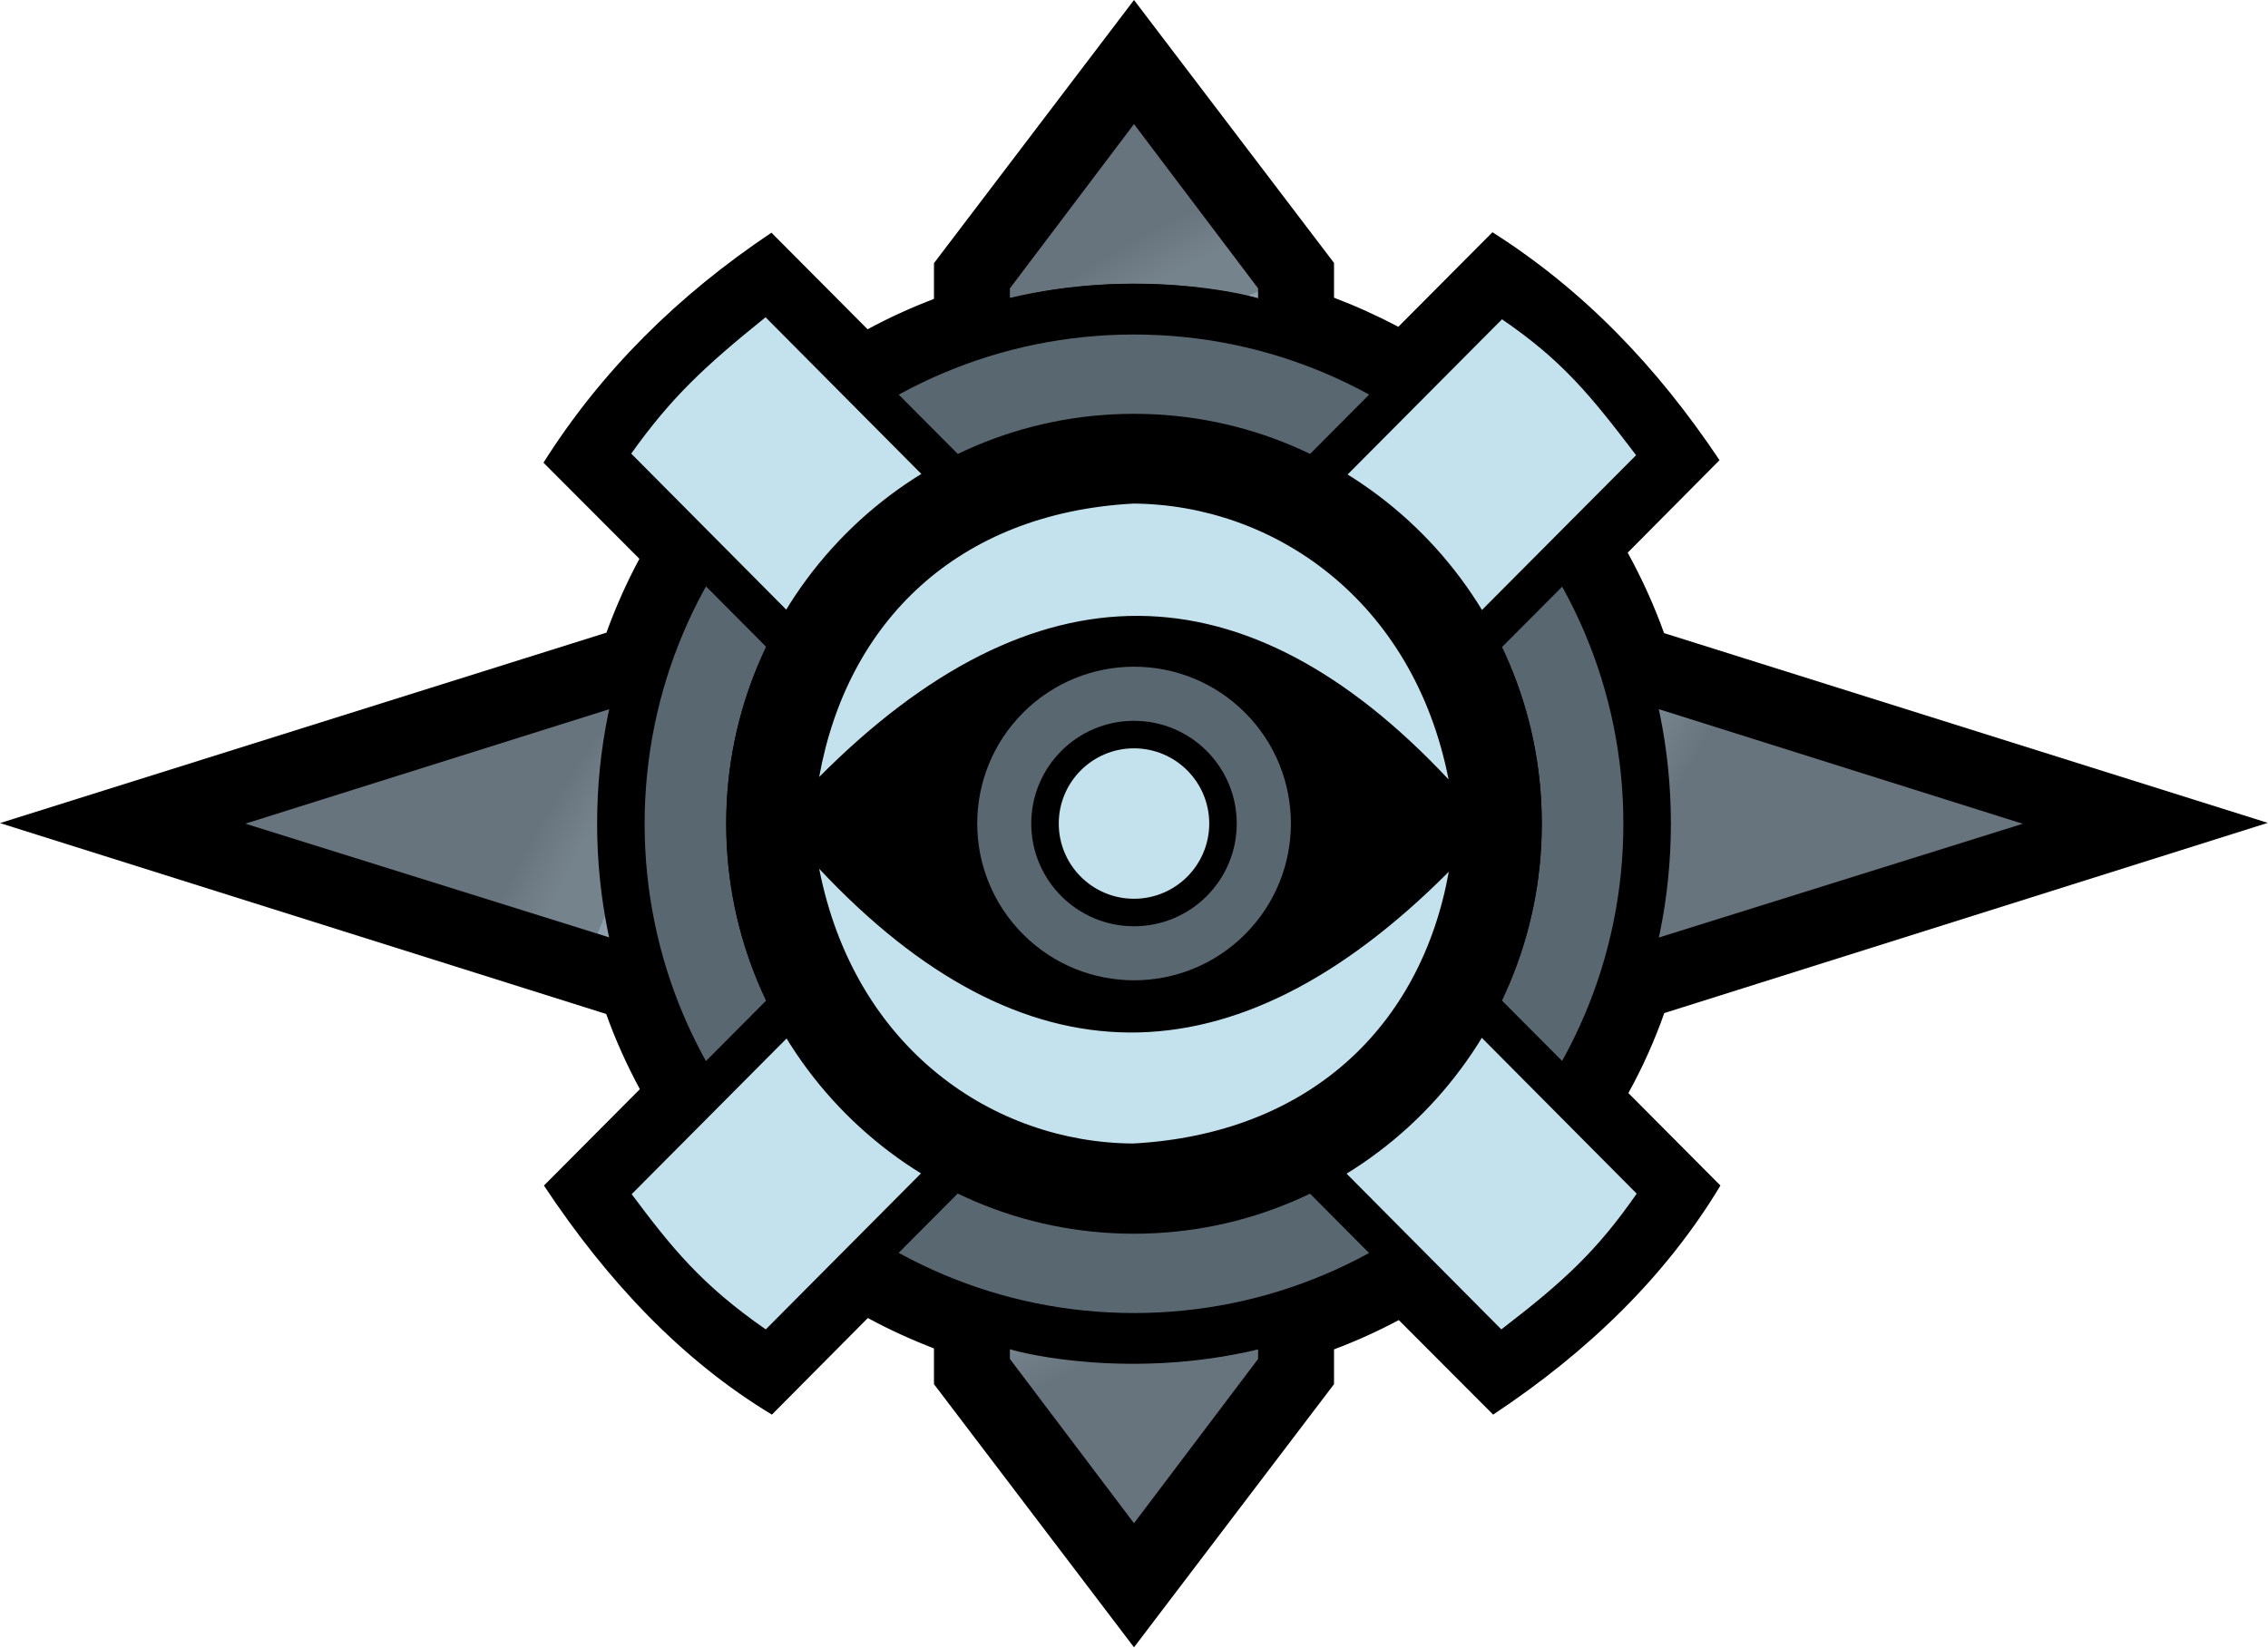
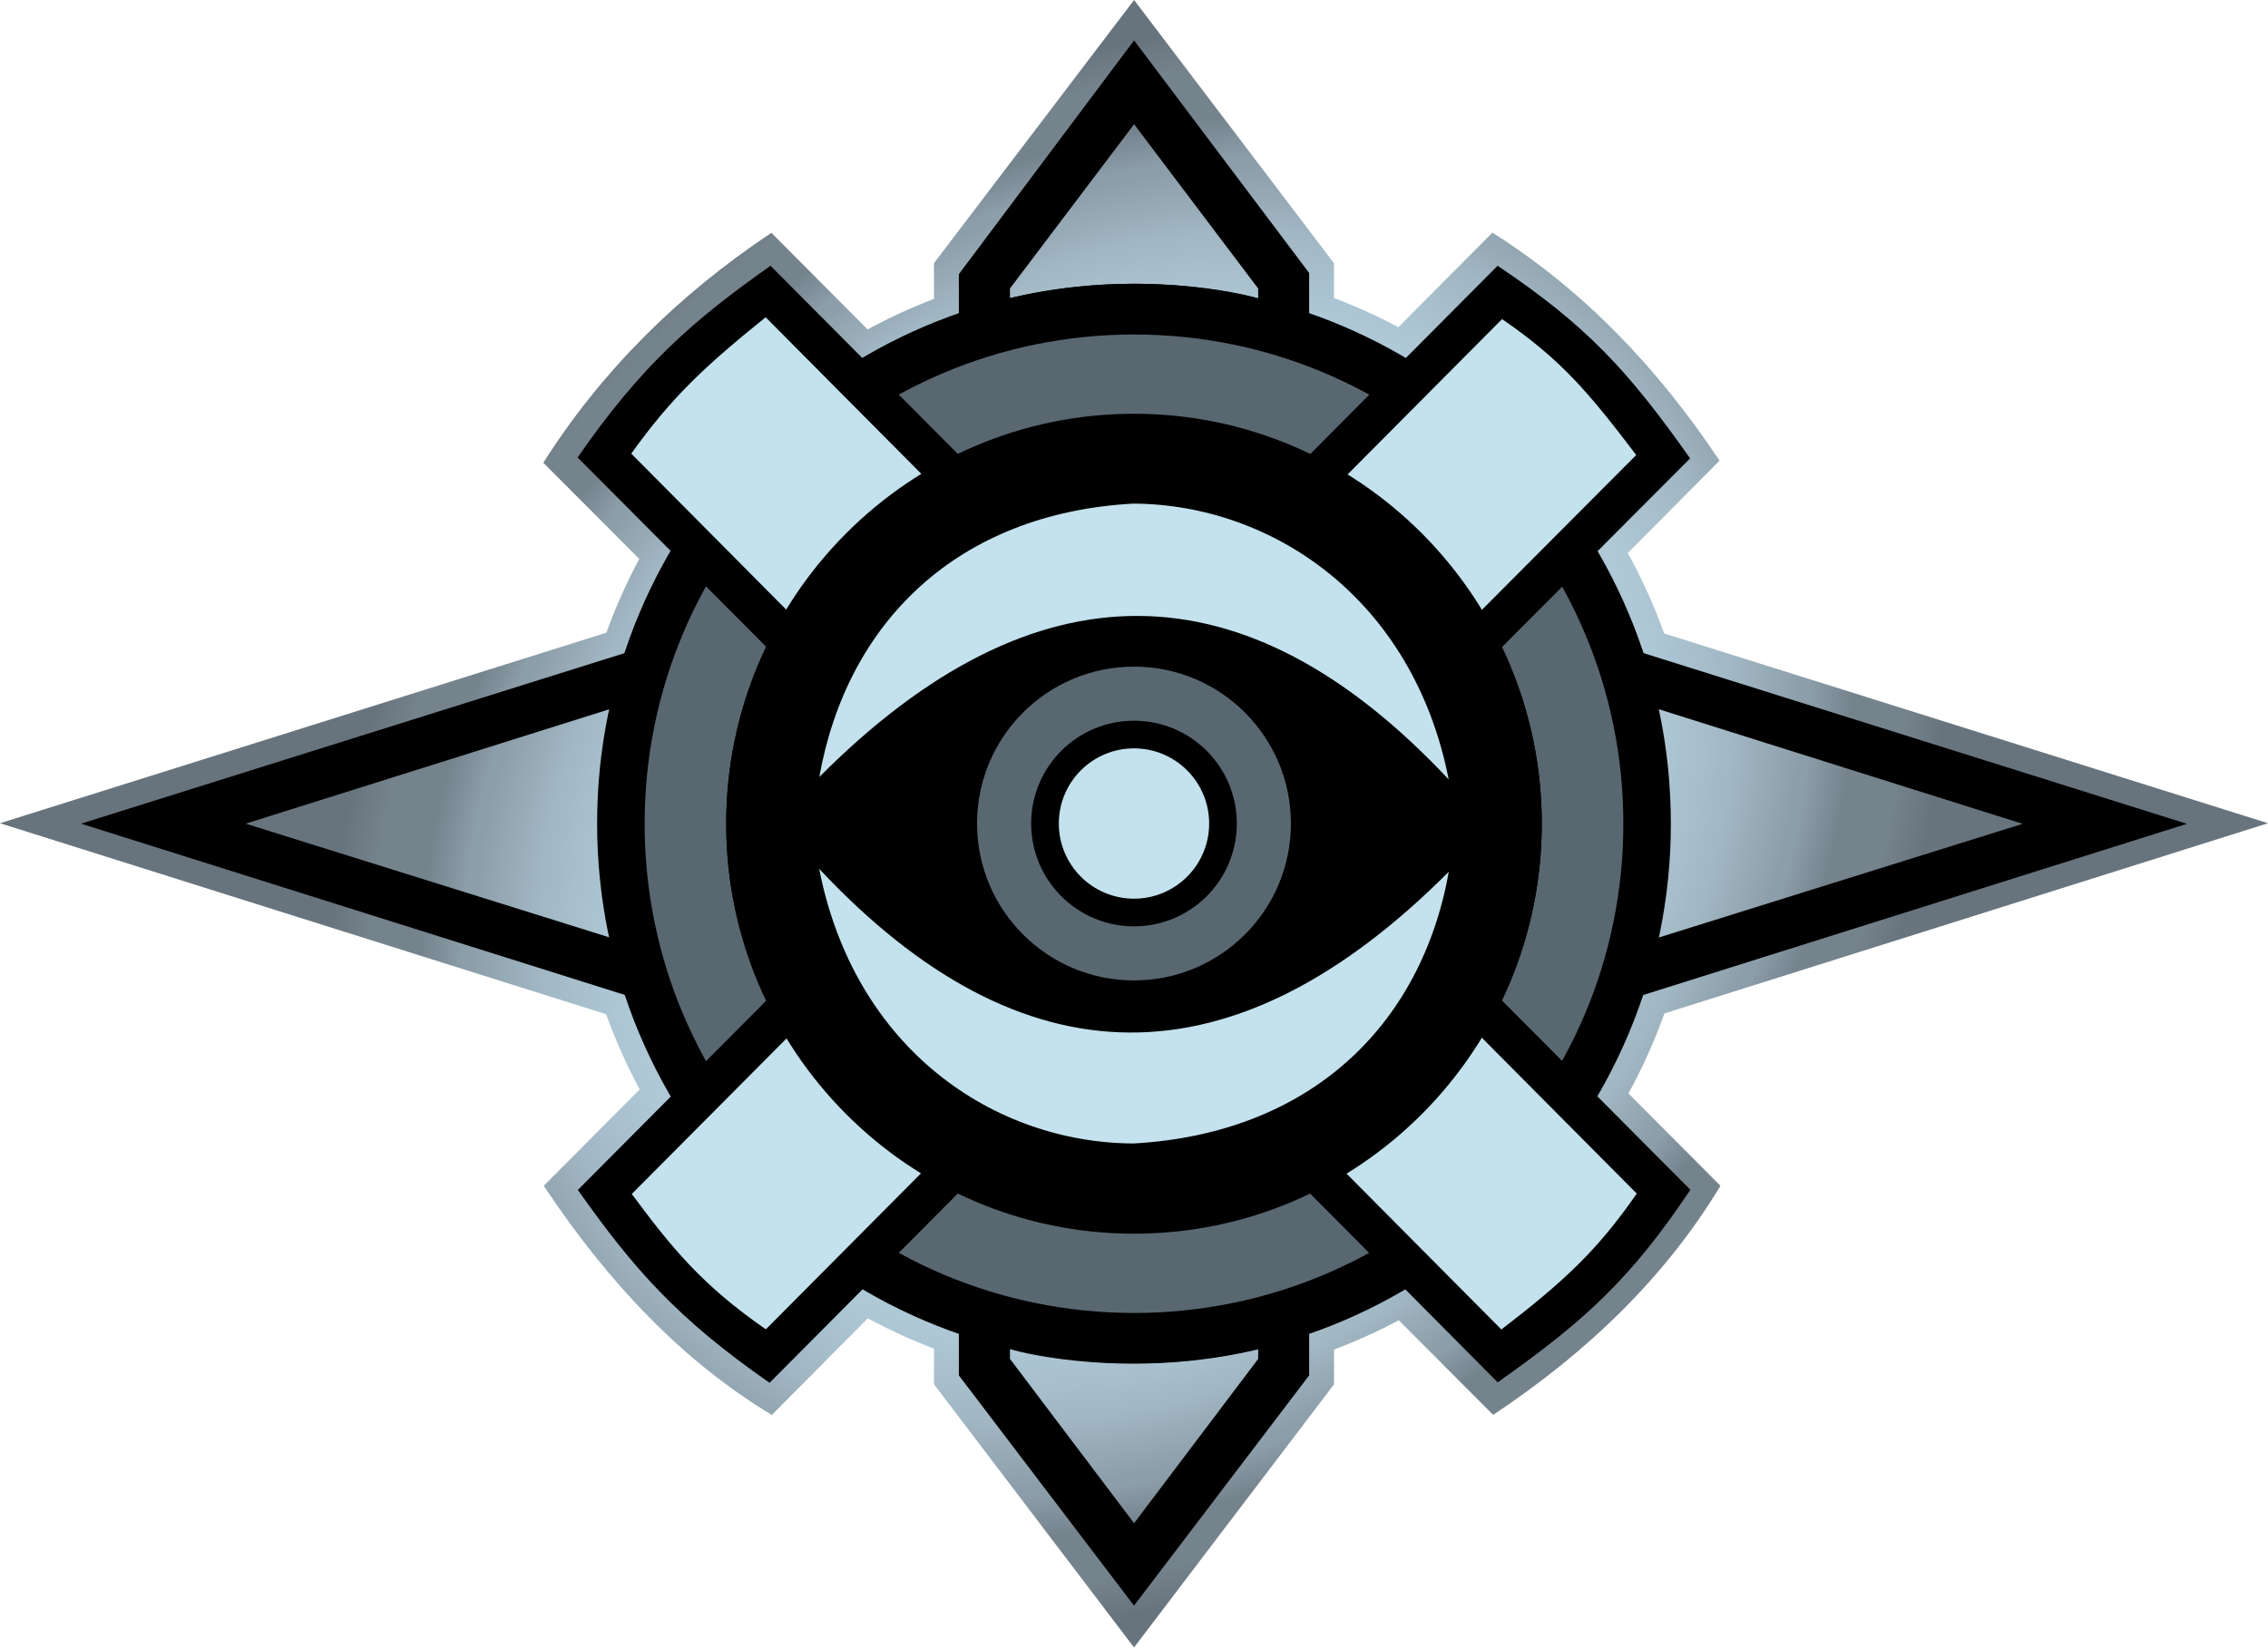
- <svg xmlns="http://www.w3.org/2000/svg" id="Ebene_3" version="1.1" viewBox="0 0 997.8 724.9">
-   <defs>
-     <style>
-       .st0 {
-         fill: url(#radial-gradient);
-       }
- 
-       .st1 {
+ <svg xmlns="http://www.w3.org/2000/svg" id="Ebene_3" data-name="Ebene 3" viewBox="0 0 997.77 724.94" version="1.1" width="997.77" height="724.94">
+   <defs id="defs15">
+     <style id="style1">
+       .cls-1 {
        fill: #c3e2ed;
      }

-       .st2 {
+       .cls-1, .cls-2, .cls-3, .cls-4 {
+         stroke-width: 0px;
+       }
+ 
+       .cls-2 {
+         fill: url(#Unbenannter_Verlauf_26);
+       }
+ 
+       .cls-3 {
        fill: #596771;
      }
+ 
+       .cls-4 {
+         fill: #000000;
+       }
    </style>
-     <radialGradient id="radial-gradient" cx="531.3" cy="393.6" fx="531.3" fy="393.6" r="384.8" gradientTransform="translate(244.7 863.4) rotate(-44.1) scale(1 -.5)" gradientUnits="userSpaceOnUse">
-       <stop offset="0" stop-color="#636f78" />
-       <stop offset="0" stop-color="#697780" />
-       <stop offset=".1" stop-color="#7d8e98" />
-       <stop offset=".2" stop-color="#aec7d5" />
-       <stop offset=".2" stop-color="#a1b8c4" />
-       <stop offset=".3" stop-color="#b5cede" />
-       <stop offset=".4" stop-color="#b7d1e1" />
-       <stop offset=".5" stop-color="#b5cede" />
-       <stop offset=".6" stop-color="#aec7d5" />
-       <stop offset=".7" stop-color="#a1b7c3" />
-       <stop offset=".8" stop-color="#8c9ea9" />
-       <stop offset=".8" stop-color="#8c9ea9" />
-       <stop offset=".8" stop-color="#75838d" />
-       <stop offset=".9" stop-color="#75838d" />
-       <stop offset="1" stop-color="#68747d" />
+     <radialGradient id="Unbenannter_Verlauf_26" data-name="Unbenannter Verlauf 26" cx="499.76" cy="500.34" fx="499.76" fy="500.34" r="403.74" gradientTransform="matrix(0.7182477,-0.6957874,0.5705457,0.5889631,-144.33,416.72)" gradientUnits="userSpaceOnUse">
+       <stop offset="0" stop-color="#636f78" id="stop1" />
+       <stop offset=".04" stop-color="#697780" id="stop2" />
+       <stop offset=".11" stop-color="#7d8e98" id="stop3" />
+       <stop offset=".21" stop-color="#aec7d5" id="stop4" />
+       <stop offset=".23" stop-color="#a1b8c4" id="stop5" />
+       <stop offset=".29" stop-color="#b5cede" id="stop6" />
+       <stop offset=".38" stop-color="#b7d1e1" id="stop7" />
+       <stop offset=".5" stop-color="#b5cede" id="stop8" />
+       <stop offset=".62" stop-color="#aec7d5" id="stop9" />
+       <stop offset=".71" stop-color="#a1b7c3" id="stop10" />
+       <stop offset=".79" stop-color="#8c9ea9" id="stop11" />
+       <stop offset=".8" stop-color="#8c9ea9" id="stop12" />
+       <stop offset=".85" stop-color="#75838d" id="stop13" />
+       <stop offset=".91" stop-color="#75838d" id="stop14" />
+       <stop offset=".96" stop-color="#68747d" id="stop15" />
    </radialGradient>
  </defs>
-   <g id="path15">
-     <path class="st0" d="M417.9,606.8v-18.1l-4.5-1.7c-9.7-3.7-19.3-8.1-28.3-13l-4.6-2.5-42,42.3c-33.4-21.1-63-51-90.3-91.1l41.8-42-2.5-4.6c-5.5-10.3-10.4-21.1-14.3-32.1l-1.2-3.3L23.3,362.3l248.9-78.2,1.2-3.3c3.9-10.8,8.6-21.4,14.1-31.5l2.4-4.6-41.9-42c23.1-35.1,53.6-65.7,90.5-91.2l41.9,42.1,4.6-2.5c9-4.9,18.6-9.3,28.4-13l4.5-1.7v-18.2L498.9,11.6l80.9,106.6v17.8l4.5,1.7c9.4,3.5,18.6,7.7,27.5,12.5l4.6,2.4,41-41.3c34.2,22.6,63.7,52.3,89.9,90.5l-40,40.3,2.5,4.6c6.1,11,11.3,22.6,15.5,34.4l1.2,3.3,247.7,77.9-249.2,78.5v3.9c-4.1,11.3-9.2,22.5-15,33.1l-2.5,4.6,40.3,40.4c-21.4,33.9-51.8,64.4-90.3,90.7l-41.1-41.2-4.6,2.4c-8.9,4.7-18.2,8.9-27.7,12.5l-4.5,1.7v17.8l-81,106.6-81-106.6Z" />
-     <path d="M498.9,23.1l73.9,97.4v20.3l9,3.4c9.1,3.4,18.1,7.5,26.7,12.1l9.2,4.9,7.3-7.4,33.3-33.5c30,20.7,56.3,47.3,80,80.7l-32.2,32.4-7.4,7.4,5.1,9.2c5.9,10.7,11,21.9,15.1,33.4l2.4,6.5,6.6,2.1,223.2,70.2-223.1,70.3-9.8,3.1v7.8c-3.9,10.6-8.7,21-14.1,30.9l-5,9.2,7.4,7.4,32.6,32.7c-19.8,29.9-46.8,56.9-80.5,80.7l-33.3-33.4-7.3-7.4-9.2,4.9c-8.6,4.6-17.6,8.7-26.8,12.2l-9,3.4v20.2l-74,97.4-74-97.4v-20.6l-9-3.4c-9.4-3.6-18.7-7.9-27.5-12.6l-9.2-5-7.4,7.4-34.3,34.6c-29.3-19.5-55.7-46.3-80.2-81.3l34-34.2,7.3-7.4-4.9-9.1c-5.4-10-10.1-20.5-13.9-31.2l-2.3-6.5-6.6-2.1-224.2-70.7,224.3-70.5,6.6-2.1,2.4-6.5c3.8-10.4,8.4-20.7,13.6-30.6l4.9-9.1-7.3-7.3-34.2-34.2c21.2-30.9,48.3-58.1,80.7-81.2l34.1,34.2,7.4,7.4,9.2-5c8.8-4.8,18-9,27.5-12.7l9-3.4v-20.6l74-97.4M498.9,0l-88,115.8v15.7c-10.1,3.9-19.8,8.3-29.2,13.4l-42.3-42.5c-41.3,27.6-75,61.1-100.3,101.2l42.2,42.3c-5.6,10.4-10.4,21.2-14.5,32.5L0,362.2l266.7,84c4.1,11.5,9.1,22.5,14.8,33.1l-42.2,42.4c28.1,42.4,61,77.1,100.3,100.8l42.2-42.5c9.4,5.1,19.1,9.5,29.1,13.4v15.7l88,115.8,88-115.8v-15.3c9.8-3.7,19.3-8,28.5-12.9l41.5,41.6c42.4-28.1,76.3-61.4,100-100.8l-40.5-40.7c6.2-11.2,11.5-23,15.8-35.2h0s265.5-83.7,265.5-83.7l-265.6-83.5c-4.4-12.3-9.8-24.1-16-35.4l40.4-40.7c-27.6-41.3-59.9-74.9-99.9-100.3l-41.4,41.6c-9.1-4.8-18.6-9.1-28.3-12.8v-15.3L498.9,0h0Z" />
-   </g>
-   <path id="path16" d="M499,217L35.6,362.4l463.2,145.9,463.2-145.9-463.1-145.5h0ZM108.1,362.4l391-123,390.8,123.1-390.9,122.2-390.9-122.2Z" />
-   <ellipse id="ellipse16" cx="498.9" cy="362.4" rx="236.2" ry="237.5" />
-   <path id="path17" d="M498.9,17.8l-77.1,102.9v484.6l77.1,101.3,77-101.3V120.1l-77-102.4h0ZM498.9,670.3l-54.6-72.3v-4.3c6.2,2.1,54,13.3,109.2.1v4.2l-54.6,72.3ZM553.5,131.3c-6.2-2.1-54-13.3-109.2-.2v-4.2l54.6-72.3,54.6,72.3v4.3Z" />
-   <path id="path18" class="st2" d="M498.9,147.2c-118.9,0-215.3,96.4-215.3,215.3s96.4,215.3,215.3,215.3,215.3-96.4,215.3-215.3-96.4-215.3-215.3-215.3h0ZM498.9,541.8c-99.1,0-179.4-80.3-179.4-179.4s80.3-179.4,179.4-179.4,179.4,80.3,179.4,179.4-80.3,179.4-179.4,179.4h0Z" />
-   <path id="path19" d="M254.1,201.3c28.4-41,50.9-60.4,84.9-84.3l404.7,406.6c-26.1,39-46.1,57.5-84.8,84.7,0,0-404.7-407.1-404.8-407h0Z" />
-   <path id="path20" d="M338.6,608.5c-41-28.4-60.4-50.9-84.4-84.9L658.8,116.9c39,26.1,57.5,46.1,84.7,84.8,0,0-405.1,406.7-405,406.8h0Z" />
-   <path id="path21" class="st1" d="M336.9,585c-28.4-19.7-41.5-36.1-59-59.5l382.9-385c26.4,18.1,38.6,33,59,59.8,0,0-383,384.7-382.9,384.7h0Z" />
-   <path id="path22" class="st1" d="M720.1,525.2c-17.6,25.4-32.4,38.9-59.6,59.8L277.7,199.6c17.6-24.6,31.7-37.9,59.1-60l383.2,385.6Z" />
-   <ellipse id="ellipse22" cx="498.9" cy="362.5" rx="179.4" ry="180.4" />
-   <path id="path23" class="st1" d="M360.4,341.9c94.8-95.2,187.6-94.2,276.9,1.1-15.6-79.4-77.4-121-138.7-121.4-77.2,4.2-125.9,51.9-138.2,120.3Z" />
-   <path id="path24" class="st1" d="M637.4,383.6c-94.8,95.1-187.7,94-277-1.3,15.6,79.4,76.9,120.5,138.1,120.9,77.2-4.2,126.6-51.2,138.9-119.6h0Z" />
-   <circle id="circle24" class="st2" cx="498.9" cy="362.4" r="69" transform="translate(-110.1 458.9) rotate(-45)" />
-   <circle id="circle25" cx="498.9" cy="362.4" r="45.2" />
-   <circle id="circle26" class="st1" cx="498.9" cy="362.4" r="33.1" />
+   <path class="cls-2" d="m 732.24,445.94 265.53,-83.69 -265.64,-83.5 c -4.42,-12.28 -9.78,-24.11 -16,-35.4 L 756.49,202.7 C 728.93,161.37 696.62,127.75 656.58,102.36 l -41.39,41.6 c -9.12,-4.84 -18.57,-9.13 -28.33,-12.82 V 115.81 L 498.92,0 410.89,115.81 v 15.71 c -10.07,3.86 -19.83,8.34 -29.21,13.43 L 339.36,102.44 C 298.03,130 264.41,163.58 239.02,203.63 l 42.21,42.32 c -5.57,10.4 -10.42,21.24 -14.47,32.46 L 0,362.25 266.66,446.3 c 4.12,11.45 9.06,22.5 14.76,33.09 l -42.2,42.41 c 28.14,42.41 60.97,77.11 100.34,100.84 L 381.8,580.1 c 9.35,5.06 19.08,9.53 29.11,13.38 v 15.67 l 87.99,115.79 87.98,-115.79 v -15.29 c 9.81,-3.71 19.32,-8.02 28.48,-12.9 l 41.52,41.63 c 42.41,-28.14 76.27,-61.42 100,-100.79 l -40.47,-40.65 c 6.15,-11.23 11.46,-23 15.83,-35.2 z" id="path15" style="fill:url(#Unbenannter_Verlauf_26)" />
+   <path class="cls-4" d="M 499.02,217.01 35.64,362.44 498.88,508.38 962.12,362.51 499.01,217.01 Z M 108.07,362.44 499.05,239.41 889.81,362.51 498.94,484.67 Z" id="path16" />
+   <ellipse class="cls-4" cx="498.88" cy="362.38" rx="236.19" ry="237.51" id="ellipse16" />
+   <path class="cls-4" d="m 498.92,17.78 -77.09,102.86 v 484.58 l 77.06,101.32 77.05,-101.32 V 120.12 L 498.92,17.77 Z m 0,652.49 -54.6,-72.31 v -4.35 c 6.17,2.12 53.97,13.29 109.2,0.14 v 4.22 c 0,0 -54.6,72.3 -54.6,72.3 z m 54.6,-538.94 c -6.17,-2.12 -53.97,-13.31 -109.2,-0.17 v -4.22 l 54.61,-72.28 54.59,72.32 z" id="path17" />
+   <path class="cls-3" d="m 498.88,147.19 c -118.89,0 -215.28,96.38 -215.28,215.28 0,118.9 96.38,215.28 215.28,215.28 118.9,0 215.28,-96.38 215.28,-215.28 0,-118.9 -96.38,-215.28 -215.28,-215.28 z m 0,394.65 c -99.08,0 -179.4,-80.32 -179.4,-179.4 0,-99.08 80.32,-179.4 179.4,-179.4 99.08,0 179.4,80.32 179.4,179.4 0,99.08 -80.32,179.4 -179.4,179.4 z" id="path18" />
+   <path class="cls-4" d="m 254.11,201.3 c 28.43,-41.01 50.92,-60.36 84.86,-84.35 l 404.69,406.6 c -26.12,38.97 -46.14,57.48 -84.79,84.72 C 658.96,608.18 254.19,201.21 254.1,201.3 Z" id="path19" />
+   <path class="cls-4" d="M 338.57,608.48 C 297.56,580.05 278.21,557.56 254.22,523.62 L 658.85,116.95 c 38.97,26.12 57.45,46.11 84.69,84.76 -0.09,-0.09 -405.06,406.68 -404.97,406.77 z" id="path20" />
+   <path class="cls-1" d="M 336.92,584.95 C 308.49,565.24 295.38,548.84 277.94,525.4 L 660.81,140.42 c 26.39,18.07 38.63,33.01 59.02,59.8 -0.06,-0.06 -382.97,384.68 -382.91,384.74 z" id="path21" />
+   <path class="cls-1" d="m 720.07,525.22 c -17.61,25.39 -32.44,38.93 -59.57,59.8 L 277.71,199.61 c 17.63,-24.58 31.68,-37.89 59.12,-60.01 z" id="path22" />
+   <ellipse class="cls-4" cx="498.88" cy="362.47" rx="179.4" ry="180.4" id="ellipse22" />
+   <path class="cls-1" d="m 360.44,341.9 c 94.83,-95.17 187.58,-94.17 276.89,1.09 C 621.74,263.62 559.89,221.96 498.6,221.6 421.44,225.85 372.66,273.55 360.44,341.9 Z" id="path23" />
+   <path class="cls-1" d="m 637.39,383.57 c -94.85,95.15 -187.71,94.01 -277.01,-1.26 15.57,79.37 76.87,120.5 138.15,120.86 77.16,-4.24 126.62,-51.25 138.86,-119.61 z" id="path24" />
+   <circle class="cls-3" cx="498.88" cy="362.38" r="69.04" id="circle24" />
+   <circle class="cls-4" cx="498.88" cy="362.38" r="45.24" id="circle25" />
+   <circle class="cls-1" cx="498.88" cy="362.38" r="33.07" id="circle26" />
</svg>
